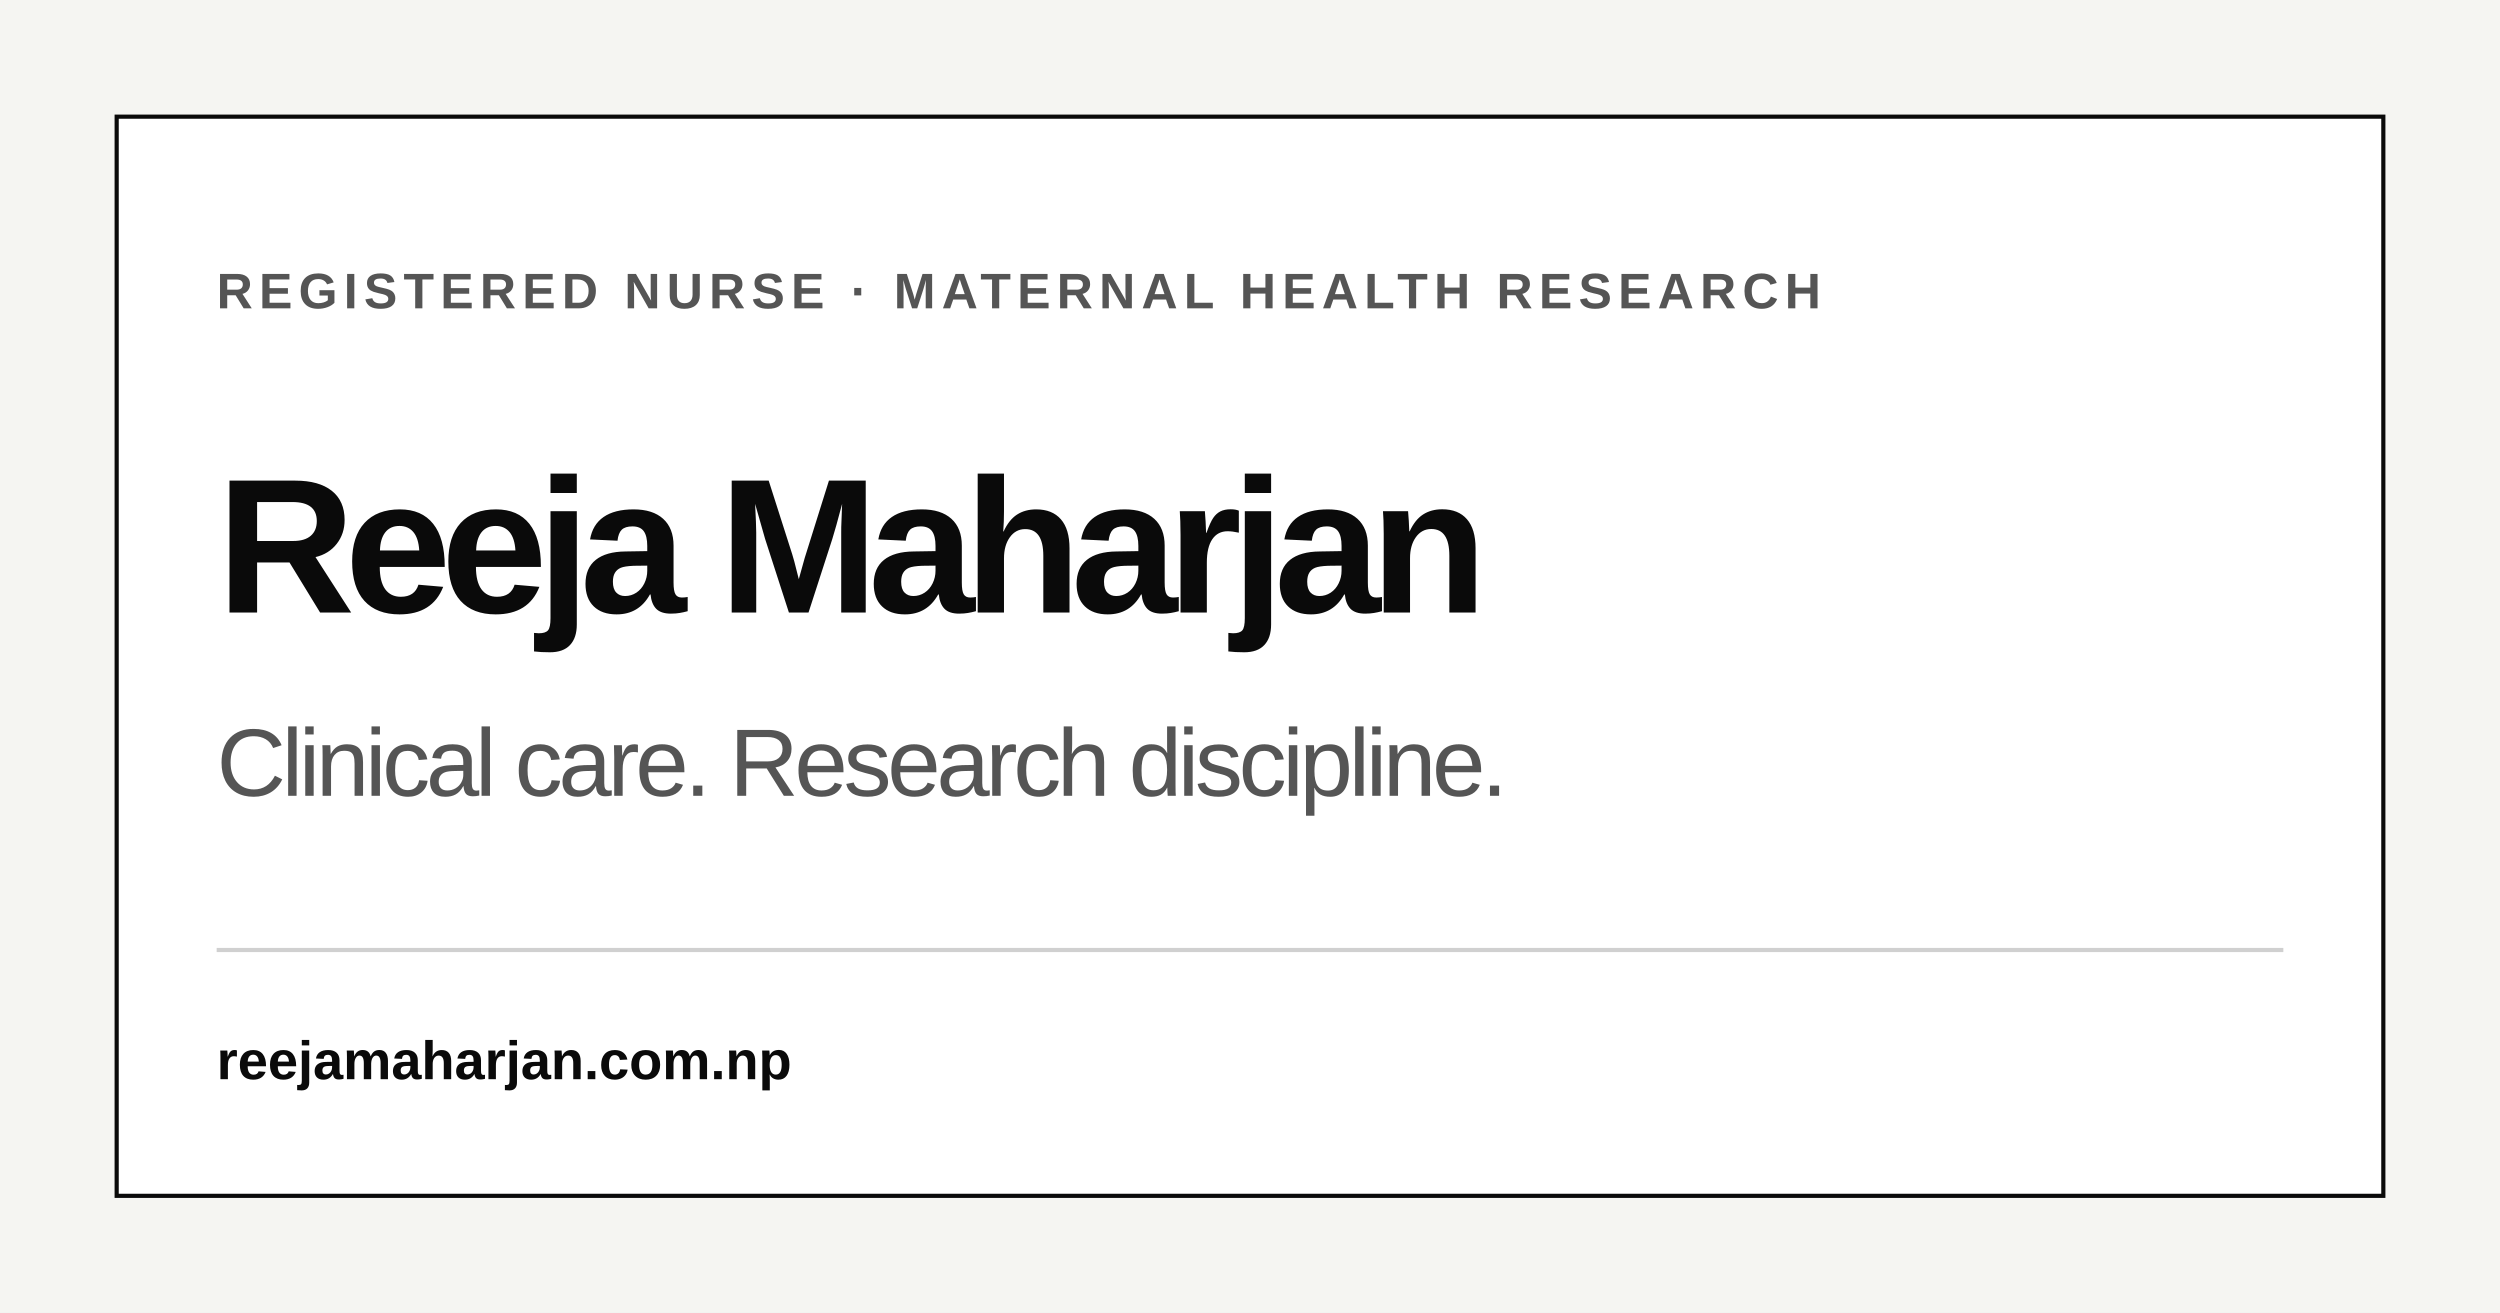
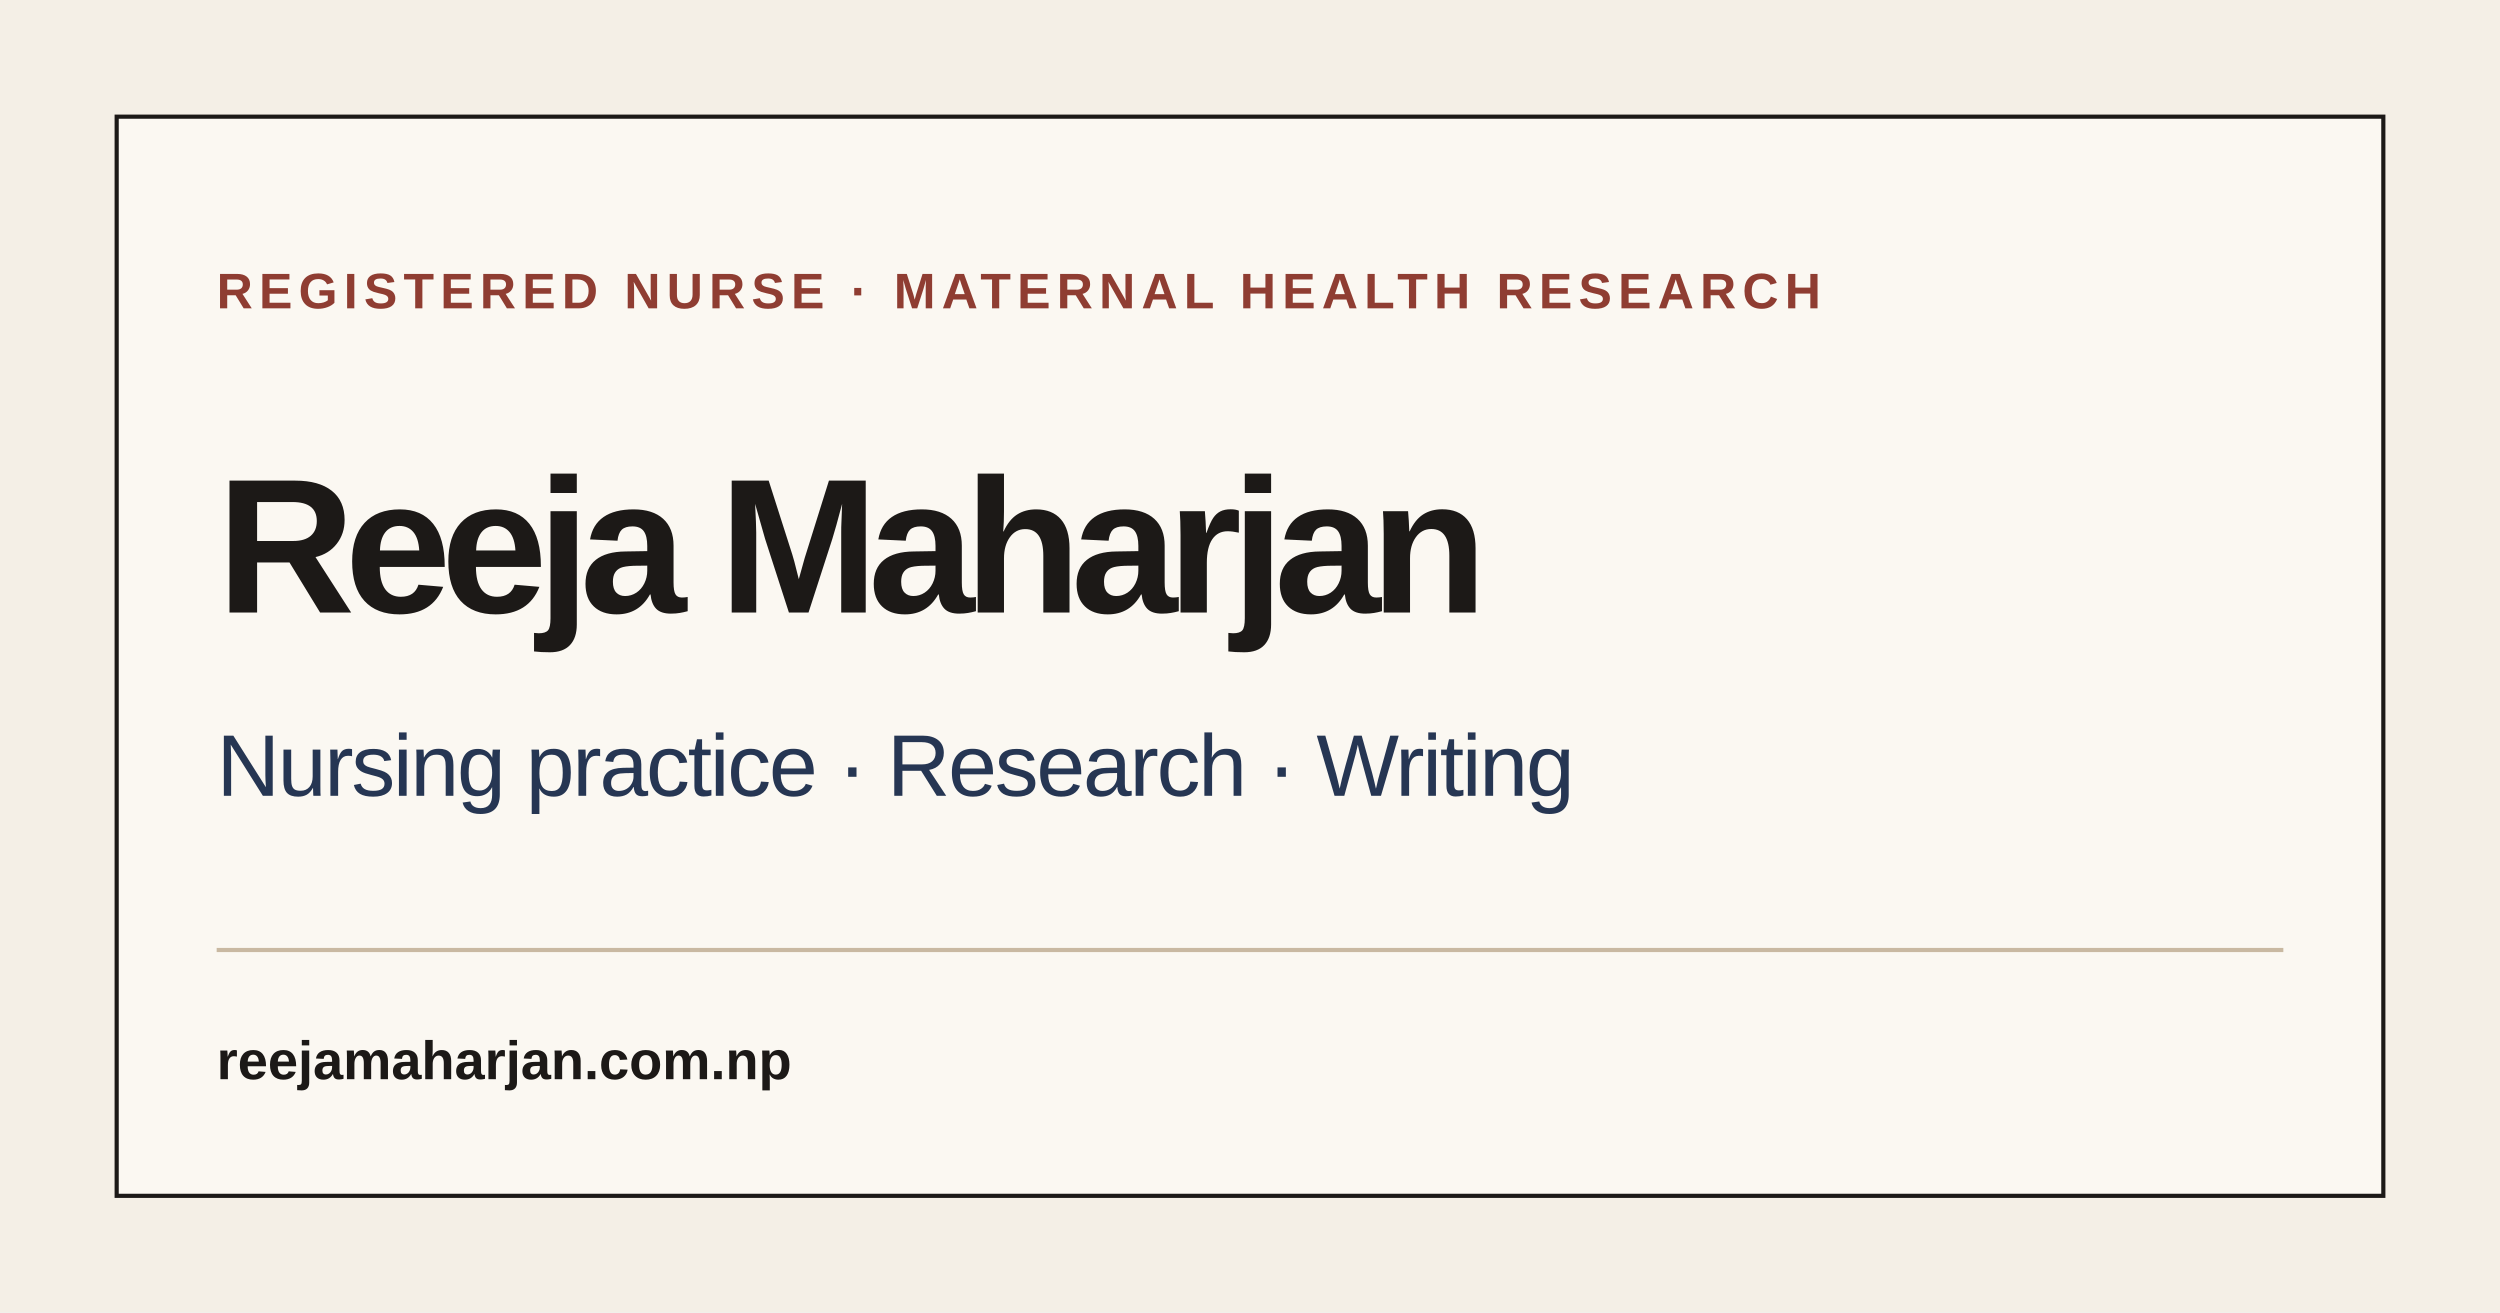
<svg xmlns="http://www.w3.org/2000/svg" width="1200" height="630" viewBox="0 0 1200 630" role="img" aria-labelledby="title desc">
-   <rect width="1200" height="630" fill="#f5f5f2" />
-   <rect x="56" y="56" width="1088" height="518" fill="#ffffff" stroke="#0a0a0a" stroke-width="2" />
-   <text x="104" y="148" font-family="Arial, Helvetica, sans-serif" font-size="24" font-weight="700" letter-spacing="3" fill="#555555">REGISTERED NURSE · MATERNAL HEALTH RESEARCH</text>
-   <text x="104" y="294" font-family="Arial, Helvetica, sans-serif" font-size="92" font-weight="700" letter-spacing="-5" fill="#0a0a0a">Reeja Maharjan</text>
-   <text x="104" y="382" font-family="Arial, Helvetica, sans-serif" font-size="46" font-weight="400" letter-spacing="-2" fill="#555555">Clinical care. Research discipline.</text>
-   <line x1="104" y1="456" x2="1096" y2="456" stroke="#d0d0d0" stroke-width="2" />
-   <text x="104" y="518" font-family="Arial, Helvetica, sans-serif" font-size="26" font-weight="700" fill="#0a0a0a">reejamaharjan.com.np</text>
+   <rect width="1200" height="630" fill="#F4EFE6" />
+   <rect x="56" y="56" width="1088" height="518" fill="#FBF8F2" stroke="#1C1917" stroke-width="2" />
+   <text x="104" y="148" font-family="Arial, Helvetica, sans-serif" font-size="24" font-weight="700" letter-spacing="3" fill="#8F3D32">REGISTERED NURSE · MATERNAL HEALTH RESEARCH</text>
+   <text x="104" y="294" font-family="Arial, Helvetica, sans-serif" font-size="92" font-weight="700" letter-spacing="-5" fill="#1C1917">Reeja Maharjan</text>
+   <text x="104" y="382" font-family="Arial, Helvetica, sans-serif" font-size="42" font-weight="400" letter-spacing="-1" fill="#263653">Nursing practice · Research · Writing</text>
+   <line x1="104" y1="456" x2="1096" y2="456" stroke="#C9B9A2" stroke-width="2" />
+   <text x="104" y="518" font-family="Arial, Helvetica, sans-serif" font-size="26" font-weight="700" fill="#1C1917">reejamaharjan.com.np</text>
</svg>
